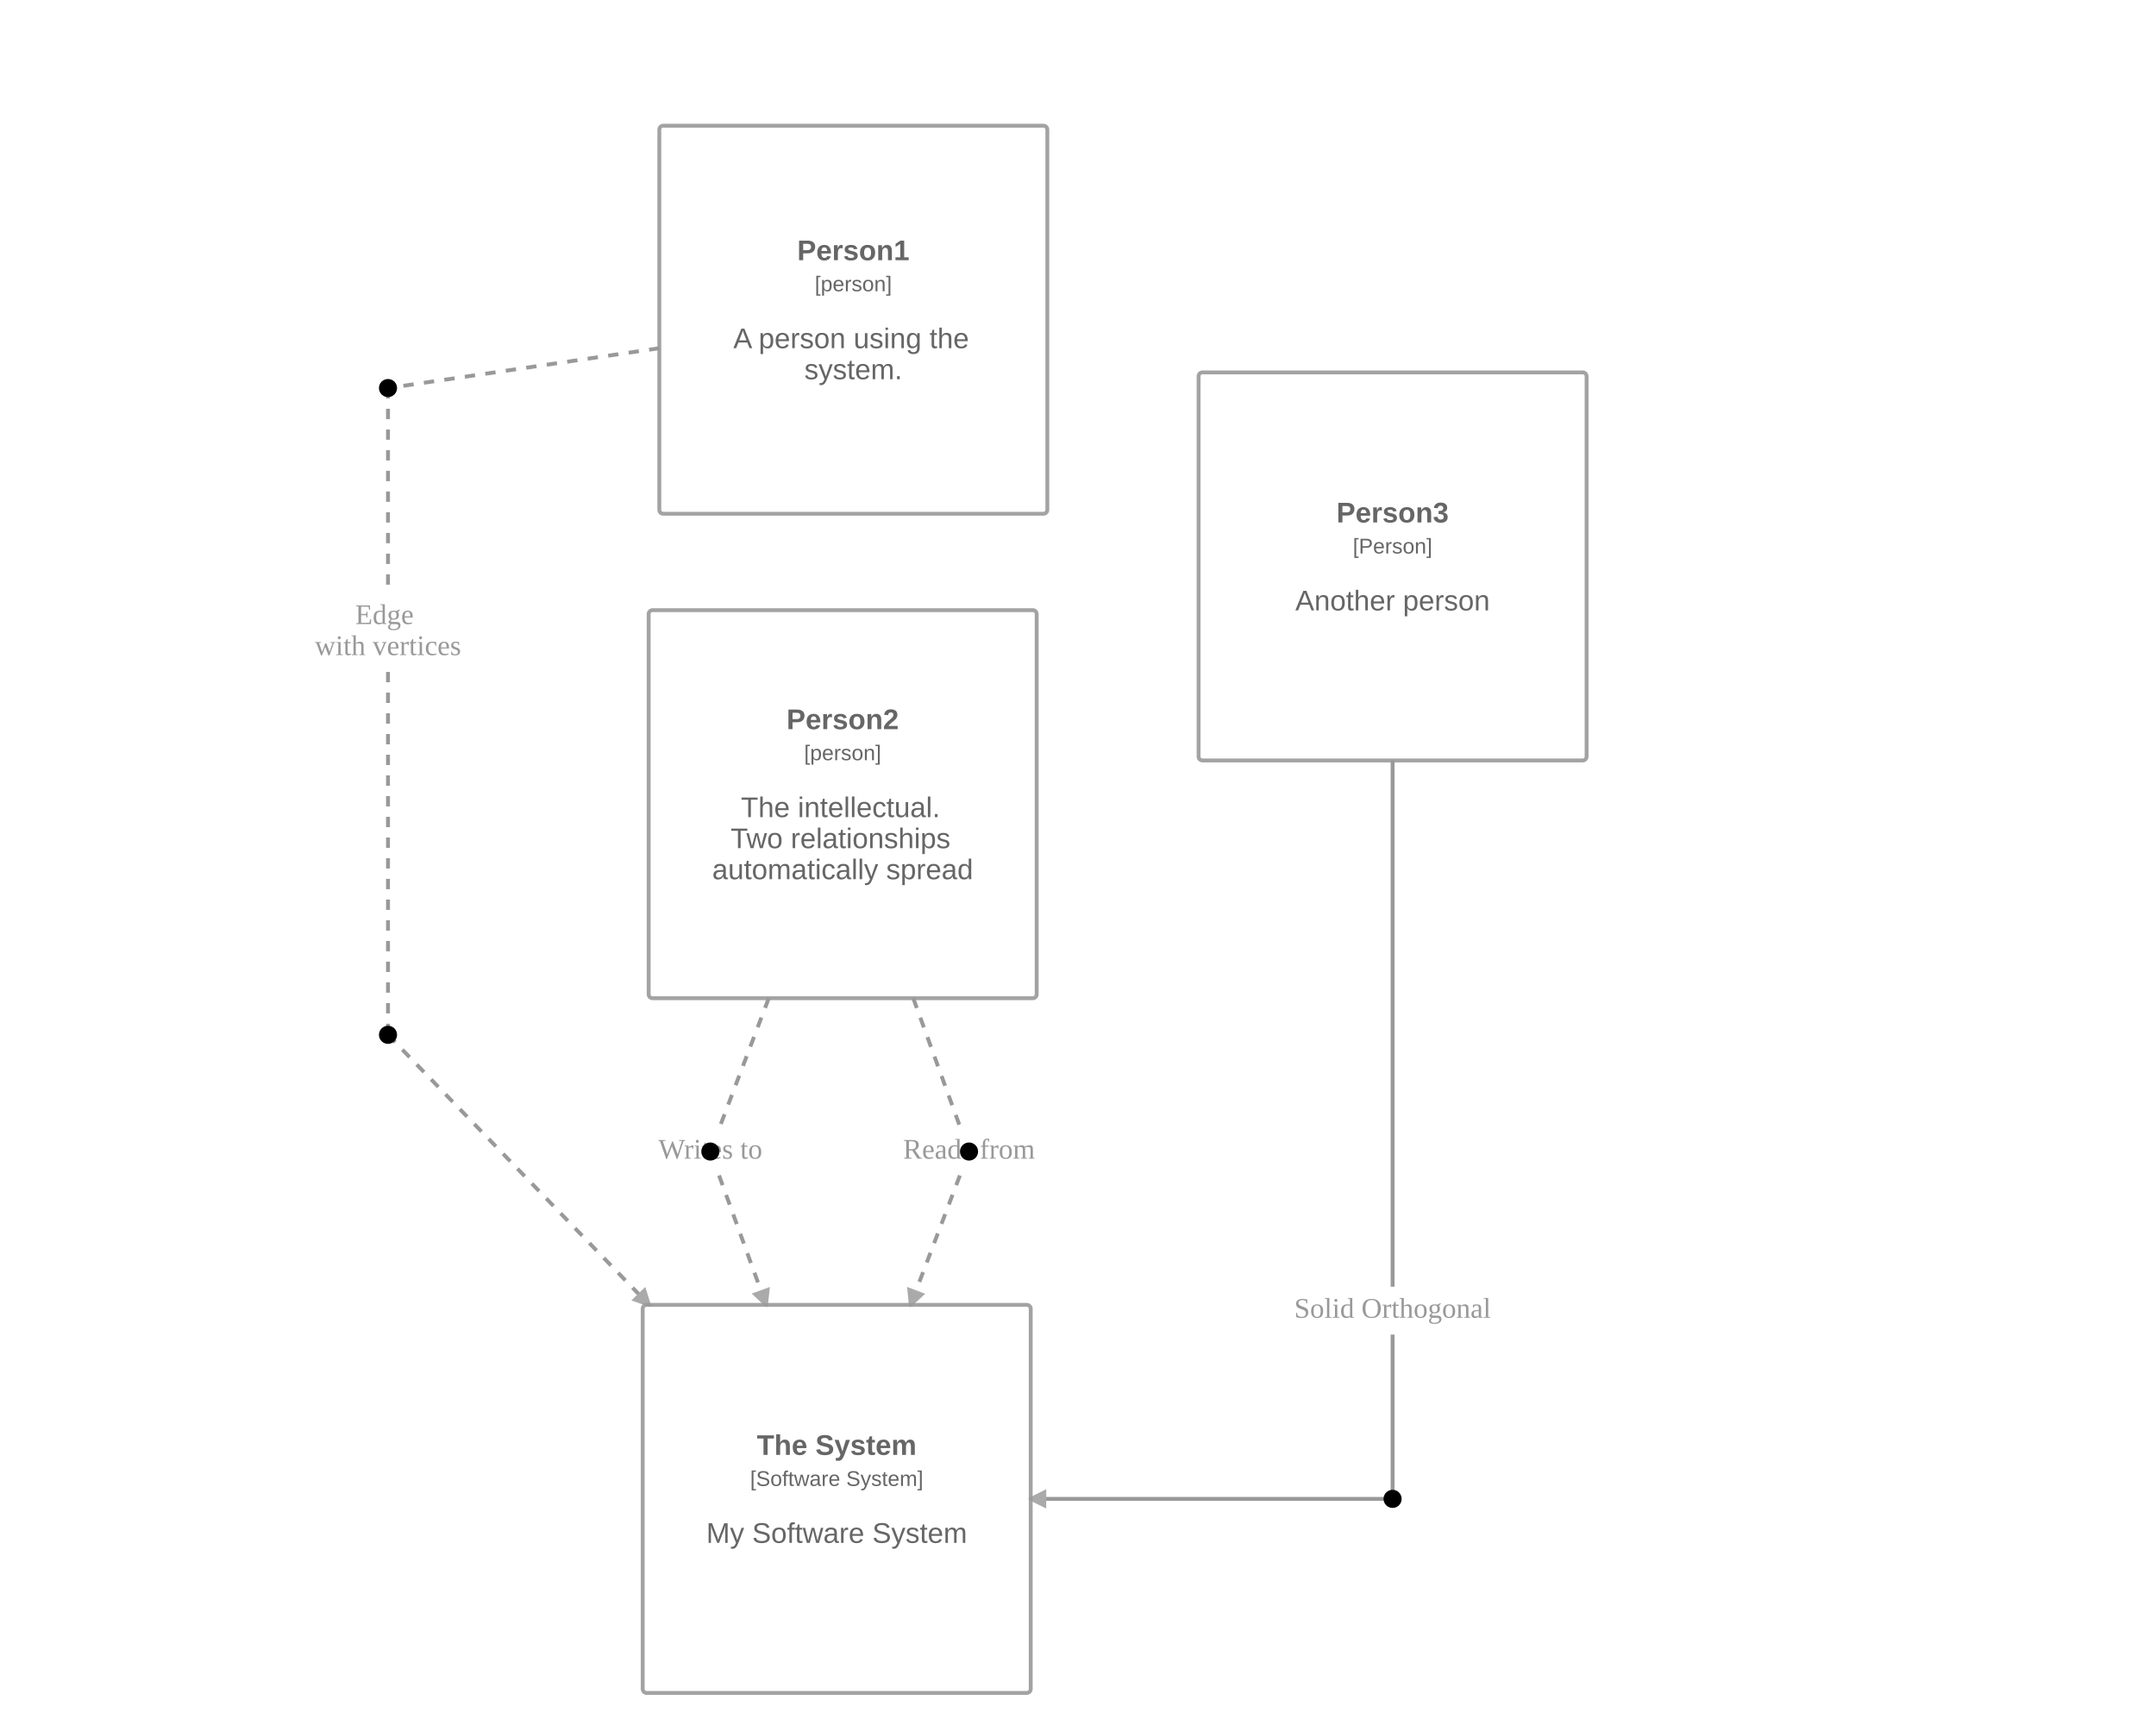
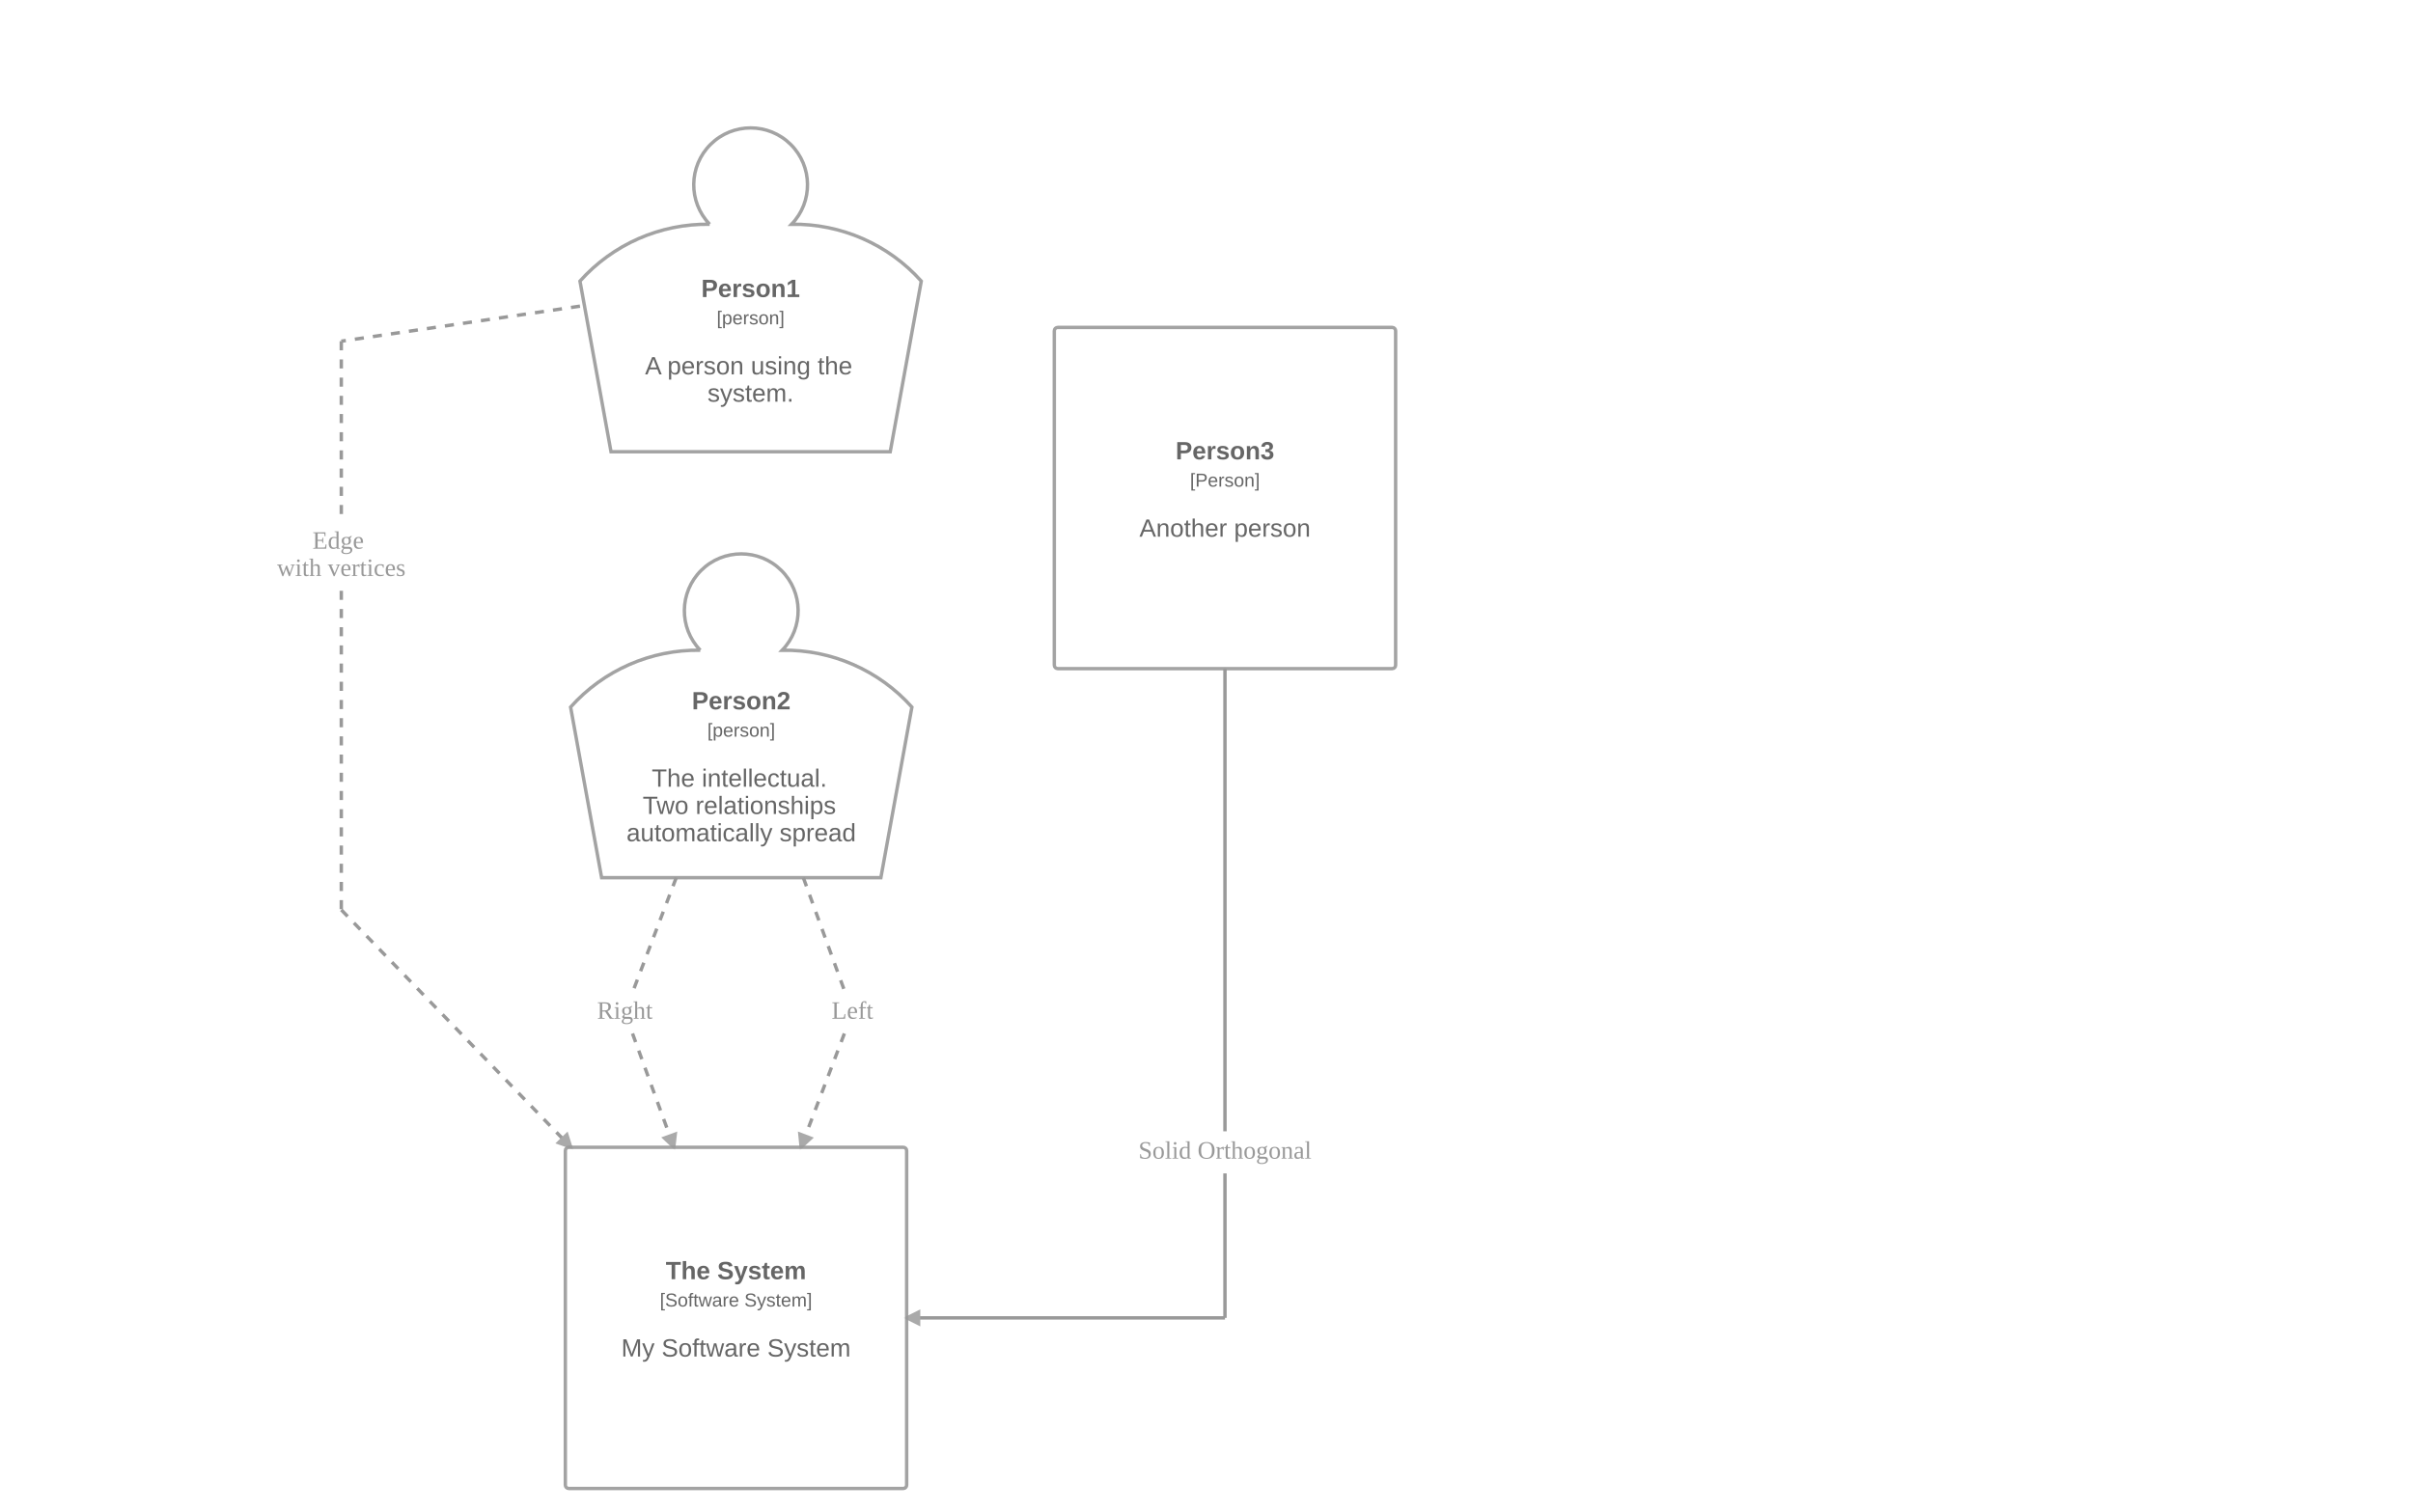
- <svg xmlns="http://www.w3.org/2000/svg" id="graph" width="1667" height="1328.763">
+ <svg xmlns="http://www.w3.org/2000/svg" id="graph" width="2121" height="1328.763">
  <defs>
    <marker id="arrow" viewBox="0 0 5 5" refX="4" refY="2.5" markerWidth="5" markerHeight="5" orient="auto" markerUnits="strokeWidth">
      <path fill="#aaa" stroke-width="1" stroke="none" d="M0,0 L5,2.5 L0,5 Z" class="arrowHead" />
    </marker>
    <g id="icon-circle" transform="translate(0,-12)" class="icon">
      <circle cx="7" cy="7" r="7" />
    </g>
    <g id="icon-cube" transform="translate(0, -14)" class="icon">
      <path d="M 5 0 h 10 v 10 l -5 5 h -10 v -10 l 5 -5 M 0 5 h 10 v 10 M 15 0 l -5 5" />
    </g>
  </defs>
  <g class="zoom" transform="scale(1)">
    <g class="groups" />
    <g class="edges">
+       <g class="edge" id="19x799c" data-from="g9grjd" data-to="ucih59">
+         <rect x="983.836" y="994.726" rx="0" ry="0" width="185.797" height="37" fill="none" stroke="none" />
+         <text x="0" y="994.726" text-anchor="middle" stroke="none" font-size="22" fill="#999" data-field="label">
+           <tspan x="1076.735" dy="24px" font-size="22px" font-weight="normal">Solid Orthogonal</tspan>
+         </text>
+         <path marker-end="url(#arrow)" class="edge" d="M1076.735,587.89 L1076.735,994.726 M1076.735,1031.726 L1076.735,1158.763 M1076.735,1158.763 L796.935,1158.763" fill="none" stroke="#999" stroke-width="3" />
+         <circle id="v-2v8cdnm" cx="1076.735" cy="1158.763" r="7" fill="none" class="v-dot auto" />
+       </g>
      <g class="edge" id="1vx4bg9" data-from="fphk5f" data-to="ucih59">
        <rect x="227.578" y="458.442" rx="0" ry="0" width="144.844" height="61" fill="none" stroke="none" />
        <text x="0" y="458.442" text-anchor="middle" stroke="none" font-size="22" fill="#999" data-field="label">
          <tspan x="300" dy="24px" font-size="22px" font-weight="normal">Edge</tspan>
          <tspan x="300" dy="24px" font-size="22px" font-weight="normal">with vertices</tspan>
        </text>
        <path marker-end="url(#arrow)" class="edge" d="M509.787,269.195 L300,300 M300,300 L300,458.442 M300,519.442 L300,800 M300,800 L501.88,1008.763" fill="none" stroke="#999" stroke-width="3" stroke-dasharray="8" />
-         <circle id="v-1vx4bg9-0" cx="300" cy="300" r="7" class="v-dot" />
-         <circle id="v-1vx4bg9-1" cx="300" cy="800" r="7" class="v-dot" />
+         <circle id="v-3mhdp7i" cx="300" cy="300" r="7" fill="none" class="v-dot" />
+         <circle id="v-2qbee1p" cx="300" cy="800" r="7" fill="none" class="v-dot" />
      </g>
-       <g class="edge" id="o7eyjl" data-from="fzh5ue" data-to="ucih59">
-         <rect x="494.712" y="871.735" rx="0" ry="0" width="109.062" height="37" fill="none" stroke="none" />
+       <g class="edge" id="41mfyu" data-from="fzh5ue" data-to="ucih59">
+         <rect x="512.055" y="871.735" rx="0" ry="0" width="74.375" height="37" fill="none" stroke="none" />
        <text x="0" y="871.735" text-anchor="middle" stroke="none" font-size="22" fill="#999" data-field="label">
-           <tspan x="549.243" dy="24px" font-size="22px" font-weight="normal">Writes to</tspan>
+           <tspan x="549.243" dy="24px" font-size="22px" font-weight="normal">Right</tspan>
        </text>
        <path marker-end="url(#arrow)" class="edge" d="M594.401,771.707 L556.291,871.735 M555.973,908.735 L592.364,1008.763" fill="none" stroke="#999" stroke-width="3" stroke-dasharray="8" />
-         <circle id="v-2zoe4ep" cx="549.243" cy="890.235" r="7" class="v-dot auto" />
+         <circle id="v-4g4yxoy" cx="549.243" cy="890.235" r="7" fill="none" class="v-dot auto" />
      </g>
-       <g class="edge" id="19x799c" data-from="g9grjd" data-to="ucih59">
-         <rect x="983.836" y="994.726" rx="0" ry="0" width="185.797" height="37" fill="none" stroke="none" />
-         <text x="0" y="994.726" text-anchor="middle" stroke="none" font-size="22" fill="#999" data-field="label">
-           <tspan x="1076.735" dy="24px" font-size="22px" font-weight="normal">Solid Orthogonal</tspan>
-         </text>
-         <path marker-end="url(#arrow)" class="edge" d="M1076.735,587.89 L1076.735,994.726 M1076.735,1031.726 L1076.735,1158.763 M1076.735,1158.763 L796.935,1158.763" fill="none" stroke="#999" stroke-width="3" />
-         <circle id="v-4gun14o" cx="1076.735" cy="1158.763" r="7" class="v-dot auto" />
-       </g>
-       <g class="edge" id="zytrhj" data-from="fzh5ue" data-to="ucih59">
-         <rect x="681.422" y="871.735" rx="0" ry="0" width="135.641" height="37" fill="none" stroke="none" />
+       <g class="edge" id="8kivdp" data-from="fzh5ue" data-to="ucih59">
+         <rect x="719.383" y="871.735" rx="0" ry="0" width="59.719" height="37" fill="none" stroke="none" />
        <text x="0" y="871.735" text-anchor="middle" stroke="none" font-size="22" fill="#999" data-field="label">
-           <tspan x="749.243" dy="24px" font-size="22px" font-weight="normal">Reads from</tspan>
+           <tspan x="749.243" dy="24px" font-size="22px" font-weight="normal">Left</tspan>
        </text>
        <path marker-end="url(#arrow)" class="edge" d="M706.121,771.707 L742.512,871.735 M742.194,908.735 L704.084,1008.763" fill="none" stroke="#999" stroke-width="3" stroke-dasharray="8" />
-         <circle id="v-1ruhdxu" cx="749.243" cy="890.235" r="7" class="v-dot auto" />
+         <circle id="v-3sqry4e" cx="749.243" cy="890.235" r="7" fill="none" class="v-dot auto" />
      </g>
    </g>
    <g class="nodes">
-       <g class="node" id="fphk5f" transform="translate(659.7866,247.1699)">
-         <rect rx="3" ry="3" x="-150" y="-150" width="300" height="300" class="nodeBorder" fill="rgba(255, 255, 255, .9)" stroke="#999" stroke-width="3px" opacity="0.9" />
-         <g transform="translate(0,-70)">
-           <text x="0" y="0" text-anchor="middle" font-family="Arial, sans-serif" stroke="none" fill="#666" data-field="name">
+       <g class="node" id="fphk5f" transform="translate(659.7866,247.1699)" label-offset-y="120">
+         <path d="M 114,100 A150,150 0,0,0 0 150   L27.273,300 L272.727,300 L300,150   A150,150 0,0,0 186 100    A50,50 0,1,0 114 100" transform="translate(-150,-150)" class="nodeBorder" fill="rgba(255, 255, 255, .9)" stroke="#999" stroke-width="3px" opacity="0.9" />
+         <g transform="translate(0,-130)">
+           <text x="0" y="120" text-anchor="middle" font-family="Arial, sans-serif" stroke="none" fill="#666" data-field="name">
            <tspan x="0" dy="24px" font-size="22px" font-weight="bold">Person1</tspan>
          </text>
-           <text x="0" y="48" text-anchor="middle" font-family="Arial, sans-serif" stroke="none" fill="#666" font-size="16.5">[person]</text>
-           <text x="0" y="68" text-anchor="middle" font-family="Arial, sans-serif" stroke="none" fill="#666" data-field="description">
+           <text x="0" y="168" text-anchor="middle" font-family="Arial, sans-serif" stroke="none" fill="#666" font-size="16.5">[person]</text>
+           <text x="0" y="188" text-anchor="middle" font-family="Arial, sans-serif" stroke="none" fill="#666" data-field="description">
            <tspan x="0" dy="24px" font-size="22px" font-weight="normal">A person using the</tspan>
            <tspan x="0" dy="24px" font-size="22px" font-weight="normal">system.</tspan>
          </text>
        </g>
      </g>
-       <g class="node" id="fzh5ue" transform="translate(651.5504,621.7069)">
-         <rect rx="3" ry="3" x="-150" y="-150" width="300" height="300" class="nodeBorder" fill="rgba(255, 255, 255, .9)" stroke="#999" stroke-width="3px" opacity="0.9" />
-         <g transform="translate(0,-82)">
-           <text x="0" y="0" text-anchor="middle" font-family="Arial, sans-serif" stroke="none" fill="#666" data-field="name">
+       <g class="node" id="fzh5ue" transform="translate(651.5504,621.7069)" label-offset-y="120">
+         <path d="M 114,100 A150,150 0,0,0 0 150   L27.273,300 L272.727,300 L300,150   A150,150 0,0,0 186 100    A50,50 0,1,0 114 100" transform="translate(-150,-150)" class="nodeBorder" fill="rgba(255, 255, 255, .9)" stroke="#999" stroke-width="3px" opacity="0.9" />
+         <g transform="translate(0,-142)">
+           <text x="0" y="120" text-anchor="middle" font-family="Arial, sans-serif" stroke="none" fill="#666" data-field="name">
            <tspan x="0" dy="24px" font-size="22px" font-weight="bold">Person2</tspan>
          </text>
-           <text x="0" y="48" text-anchor="middle" font-family="Arial, sans-serif" stroke="none" fill="#666" font-size="16.5">[person]</text>
-           <text x="0" y="68" text-anchor="middle" font-family="Arial, sans-serif" stroke="none" fill="#666" data-field="description">
+           <text x="0" y="168" text-anchor="middle" font-family="Arial, sans-serif" stroke="none" fill="#666" font-size="16.5">[person]</text>
+           <text x="0" y="188" text-anchor="middle" font-family="Arial, sans-serif" stroke="none" fill="#666" data-field="description">
            <tspan x="0" dy="24px" font-size="22px" font-weight="normal">The intellectual.</tspan>
            <tspan x="0" dy="24px" font-size="22px" font-weight="normal">Two relationships</tspan>
            <tspan x="0" dy="24px" font-size="22px" font-weight="normal">automatically spread</tspan>
          </text>
        </g>
      </g>
      <g class="node" id="g9grjd" transform="translate(1076.735,437.8899)">
        <rect rx="3" ry="3" x="-150" y="-150" width="300" height="300" class="nodeBorder" fill="rgba(255, 255, 255, .9)" stroke="#999" stroke-width="3px" opacity="0.9" />
        <g transform="translate(0,-58)">
          <text x="0" y="0" text-anchor="middle" font-family="Arial, sans-serif" stroke="none" fill="#666" data-field="name">
            <tspan x="0" dy="24px" font-size="22px" font-weight="bold">Person3</tspan>
          </text>
          <text x="0" y="48" text-anchor="middle" font-family="Arial, sans-serif" stroke="none" fill="#666" font-size="16.5">[Person]</text>
          <text x="0" y="68" text-anchor="middle" font-family="Arial, sans-serif" stroke="none" fill="#666" data-field="description">
            <tspan x="0" dy="24px" font-size="22px" font-weight="normal">Another person</tspan>
          </text>
        </g>
      </g>
      <g class="node" id="ucih59" transform="translate(646.9351,1158.763)">
        <rect rx="3" ry="3" x="-150" y="-150" width="300" height="300" class="nodeBorder" fill="rgba(255, 255, 255, .9)" stroke="#999" stroke-width="3px" opacity="0.9" />
        <g transform="translate(0,-58)">
          <text x="0" y="0" text-anchor="middle" font-family="Arial, sans-serif" stroke="none" fill="#666" data-field="name">
            <tspan x="0" dy="24px" font-size="22px" font-weight="bold">The System</tspan>
          </text>
          <text x="0" y="48" text-anchor="middle" font-family="Arial, sans-serif" stroke="none" fill="#666" font-size="16.5">[Software System]</text>
          <text x="0" y="68" text-anchor="middle" font-family="Arial, sans-serif" stroke="none" fill="#666" data-field="description">
            <tspan x="0" dy="24px" font-size="22px" font-weight="normal">My Software System</tspan>
          </text>
        </g>
      </g>
    </g>
  </g>
</svg>
